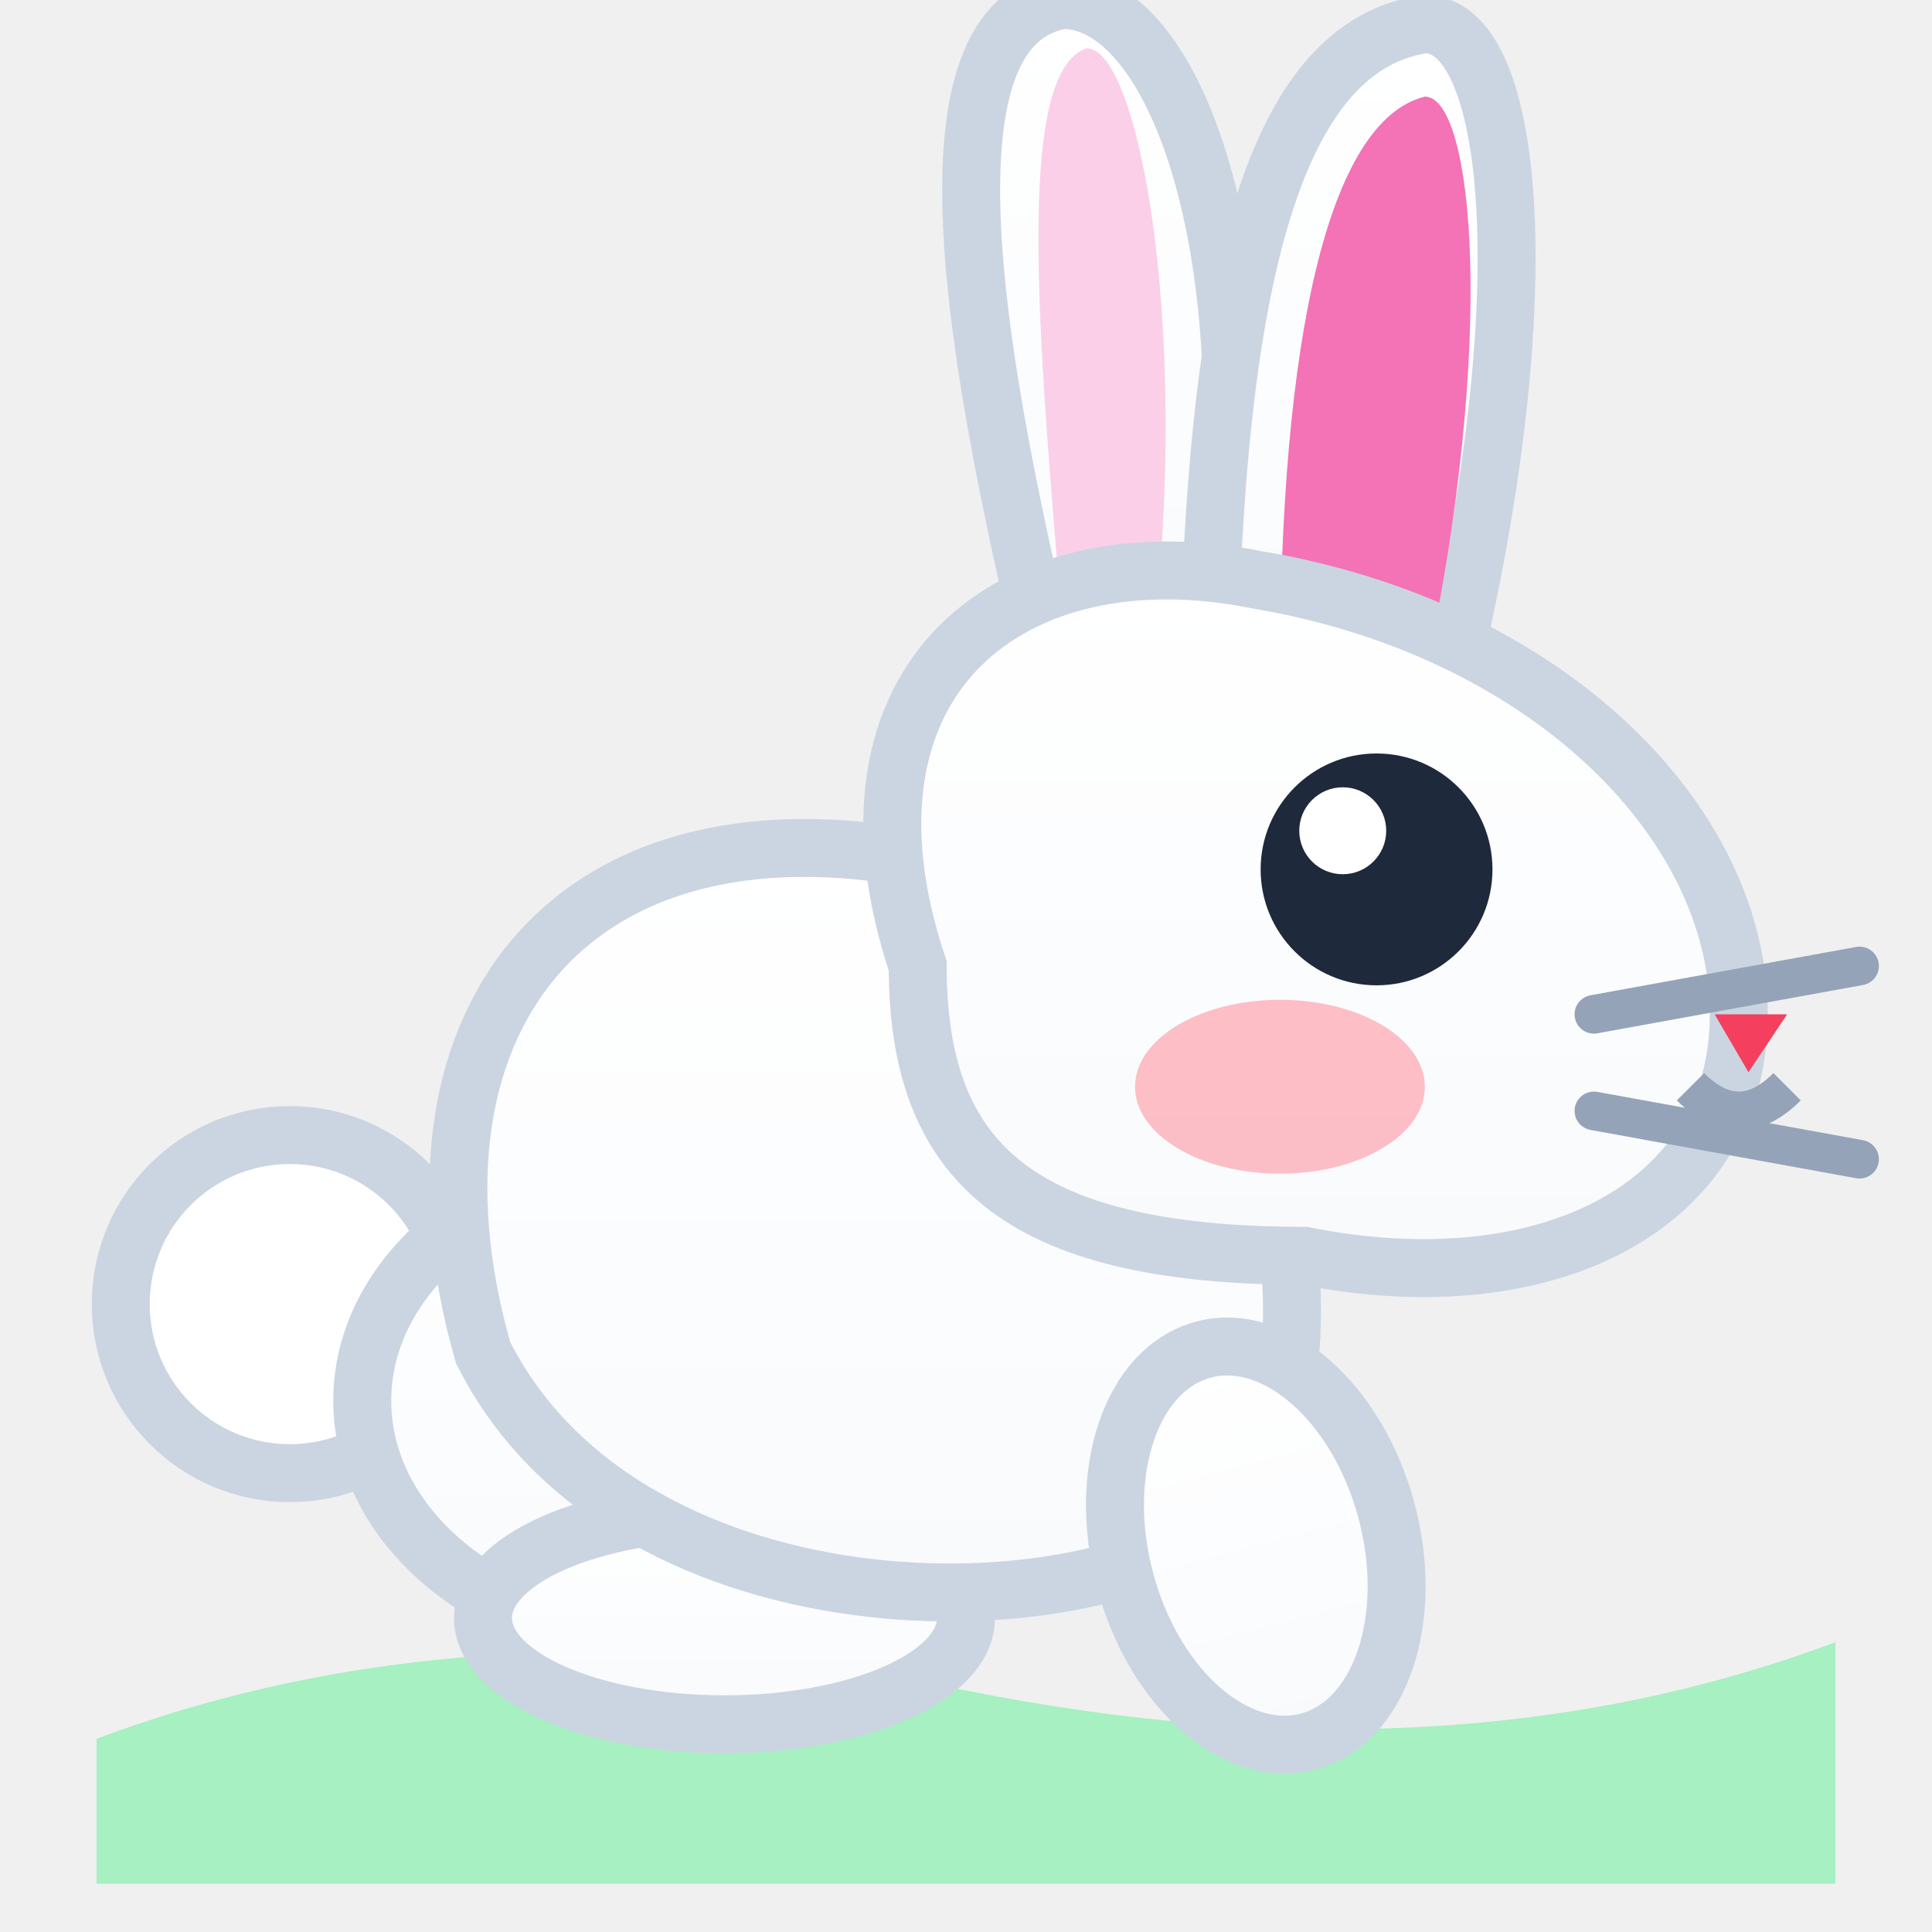
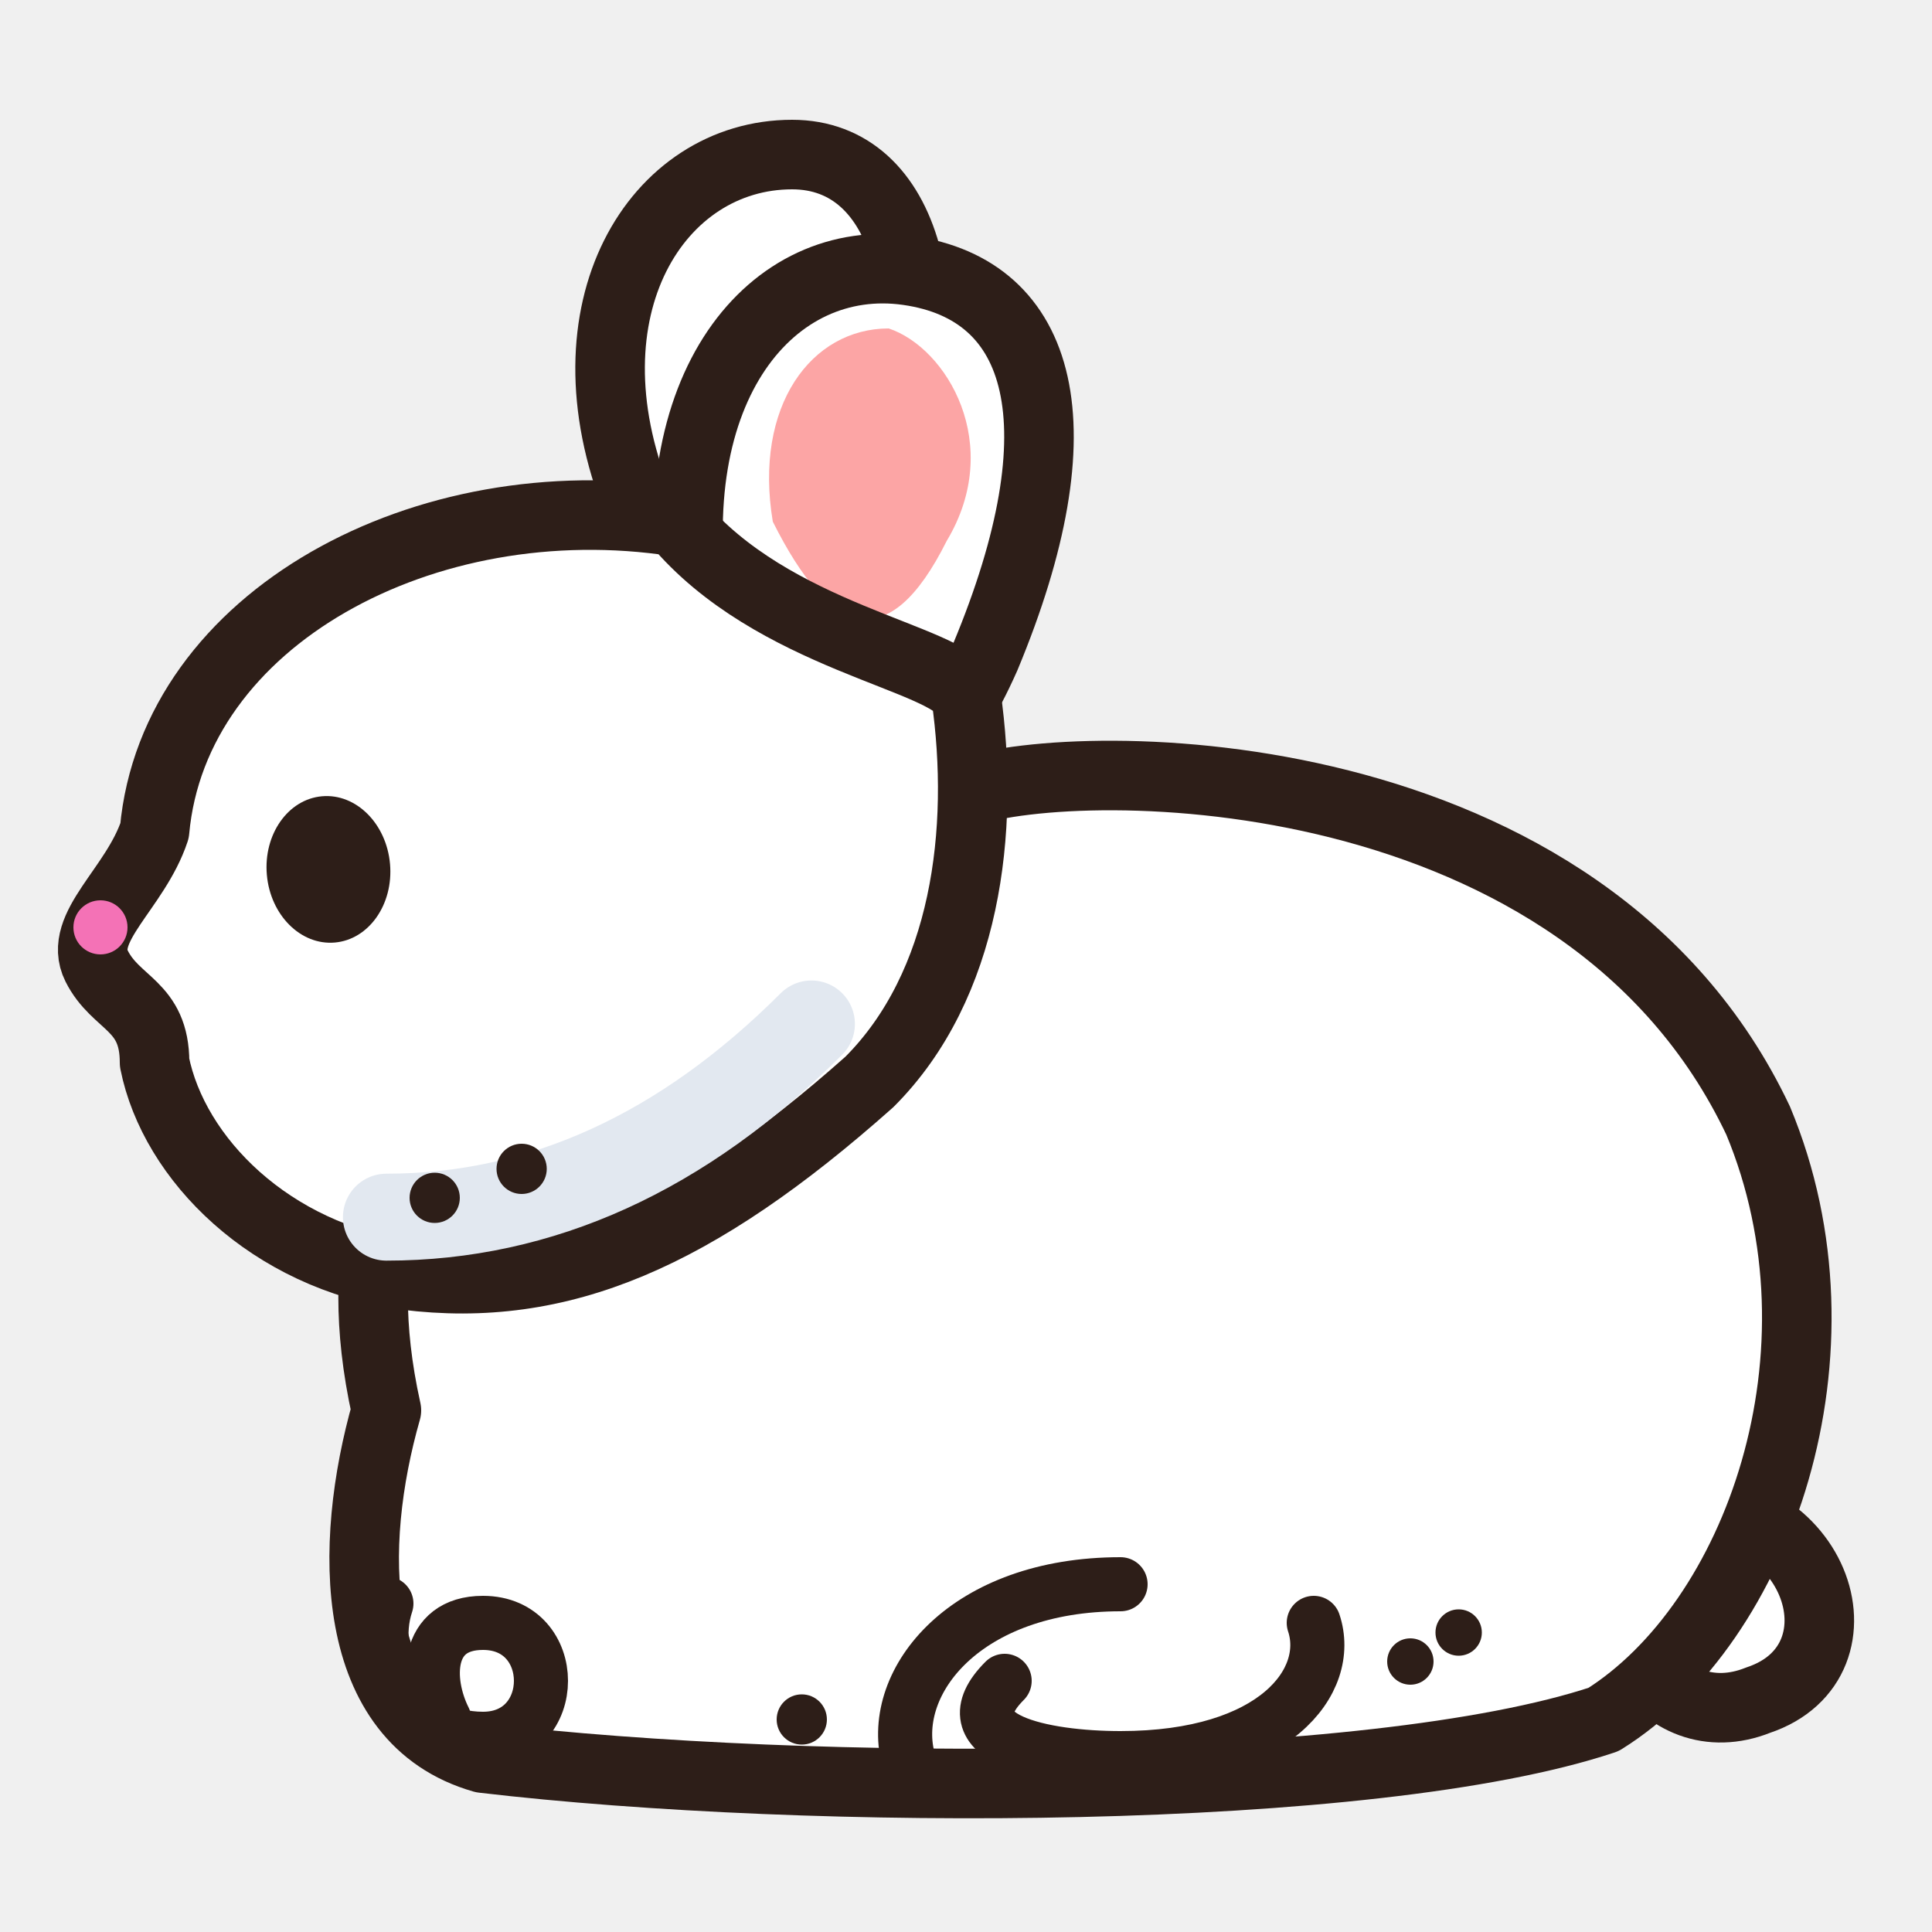
- <svg xmlns="http://www.w3.org/2000/svg" viewBox="0 0 40 40">
+ <svg xmlns="http://www.w3.org/2000/svg" viewBox="0 0 100 100">
  <defs>
-     <linearGradient id="bunnyWhite" x1="0%" y1="0%" x2="0%" y2="100%">
-       <stop offset="0%" stop-color="#ffffff" />
-       <stop offset="100%" stop-color="#f8fafc" />
-     </linearGradient>
-     <filter id="softShadow" x="-10%" y="-10%" width="120%" height="120%">
-       <feDropShadow dx="0" dy="1" stdDeviation="1" flood-color="#000000" flood-opacity="0.1" />
-     </filter>
+     <style>
+       .bunny-outline {
+         stroke: #2d1e18;
+         stroke-width: 3.6;
+         stroke-linecap: round;
+         stroke-linejoin: round;
+       }
+       .bunny-thin {
+         stroke: #2d1e18;
+         stroke-width: 2.8;
+         stroke-linecap: round;
+         stroke-linejoin: round;
+       }
+     </style>
  </defs>
-   <path d="M2 36 Q10 33 20 35 Q30 37 38 34 L38 39 L2 39 Z" fill="#86efac" opacity="0.7" />
-   <circle cx="6" cy="27" r="3.5" fill="#ffffff" stroke="#cbd5e1" stroke-width="1.2" />
-   <ellipse cx="14" cy="29" rx="6.5" ry="5" fill="url(#bunnyWhite)" stroke="#cbd5e1" stroke-width="1.2" />
-   <ellipse cx="15" cy="33.5" rx="5" ry="2.2" fill="url(#bunnyWhite)" stroke="#cbd5e1" stroke-width="1.2" />
-   <path d="M10 28 C8 21 12 16 20 18 C26 20 28 26 26 31 C23 34 13 34 10 28 Z" fill="url(#bunnyWhite)" stroke="#cbd5e1" stroke-width="1.2" />
-   <ellipse cx="26" cy="32" rx="2.8" ry="4.2" fill="url(#bunnyWhite)" stroke="#cbd5e1" stroke-width="1.2" transform="rotate(-15 26 32)" />
-   <path d="M22 15 C20 7 19 0.5 22 0 C24.5 0 26.5 6 25 14 Z" fill="url(#bunnyWhite)" stroke="#cbd5e1" stroke-width="1.2" />
-   <path d="M22 13 C21.5 7 21 1.5 22.5 1 C23.5 1 24.5 6 24 12 Z" fill="#fbcfe8" />
-   <path d="M25 16 C25 7 26 1 29.5 0.5 C31.5 0.5 32 7 29.5 16 Z" fill="url(#bunnyWhite)" stroke="#cbd5e1" stroke-width="1.2" />
-   <path d="M26.5 14 C26.5 7 27.5 2.5 29.5 2 C30.5 2 31 7 29.5 14 Z" fill="#f472b6" />
-   <path d="M19 20 C17 14 21 11 26 12 C32 13 36 17 36 21 C36 25 32 27 27 26 C21 26 19 24 19 20 Z" fill="url(#bunnyWhite)" stroke="#cbd5e1" stroke-width="1.2" />
-   <circle cx="28.5" cy="18" r="2.4" fill="#1e293b" />
-   <circle cx="27.8" cy="17.2" r="0.9" fill="#ffffff" />
-   <ellipse cx="26.5" cy="22.5" rx="3" ry="1.8" fill="#fda4af" opacity="0.7" />
-   <polygon points="35.5,21 37,21 36.2,22.2" fill="#f43f5e" />
-   <path d="M35 22.5 Q36 23.5 37 22.5" stroke="#94a3b8" stroke-width="0.8" fill="none" />
-   <line x1="33" y1="21" x2="38.5" y2="20" stroke="#94a3b8" stroke-width="0.8" stroke-linecap="round" />
-   <line x1="33" y1="23" x2="38.5" y2="24" stroke="#94a3b8" stroke-width="0.8" stroke-linecap="round" />
+   <path d="M 33 26 C 29 16 34 8 41 8 C 47 8 49 16 46 25 Z" fill="#ffffff" class="bunny-outline" />
+   <path d="M 86 78 C 94 77 97 86 91 88 C 86 90 82 84 85 78 Z" fill="#ffffff" class="bunny-outline" />
+   <path d="M 50 41 C 56 39 82 39 91 58 C 96 70 91 84 83 89 C 71 93 42 93 25 91 C 18 89 18 80 20 73 C 18 64 21 60 21 60" fill="#ffffff" class="bunny-outline" />
+   <path d="M 36 32 C 34 20 40 13 47 14 C 54 15 56 22 51 34 C 47 43 43 41 36 32 Z" fill="#ffffff" class="bunny-outline" />
+   <path d="M 40 27 C 39 21 42 17 46 17 C 49 18 52 23 49 28 C 46 34 43 33 40 27 Z" fill="#fca5a5" />
+   <path d="M 35 27 C 22 25 9 32 8 43 C 7 46 4 48 5 50 C 6 52 8 52 8 55 C 9 60 14 65 21 66 C 29 67 36 64 45 56 C 50 51 51 43 50 36 C 49 34 40 33 35 27 Z" fill="#ffffff" class="bunny-outline" />
+   <circle cx="5.2" cy="48" r="1.4" fill="#f472b6" />
+   <ellipse cx="17" cy="45" rx="3.2" ry="3.8" fill="#2d1e18" transform="rotate(-5 17 45)" />
+   <path d="M 20 63 Q 32 63 42 53" stroke="#e2e8f0" stroke-width="4.5" stroke-linecap="round" fill="none" />
+   <circle cx="22.5" cy="62" r="1.3" fill="#2d1e18" />
+   <circle cx="27" cy="60.5" r="1.3" fill="#2d1e18" />
+   <path d="M 20 83 C 19 86 21 90 25 90 C 29 90 29 84 25 84 C 22 84 22 87 23 89" fill="none" class="bunny-thin" />
+   <path d="M 58 82 C 50 82 46 87 47 91" fill="none" class="bunny-thin" />
+   <path d="M 52 87 C 49 90 54 91 58 91 C 66 91 69 87 68 84" fill="none" class="bunny-thin" />
+   <circle cx="41.5" cy="89" r="1.3" fill="#2d1e18" />
+   <circle cx="73" cy="86" r="1.2" fill="#2d1e18" />
+   <circle cx="75.5" cy="84.5" r="1.2" fill="#2d1e18" />
</svg>
